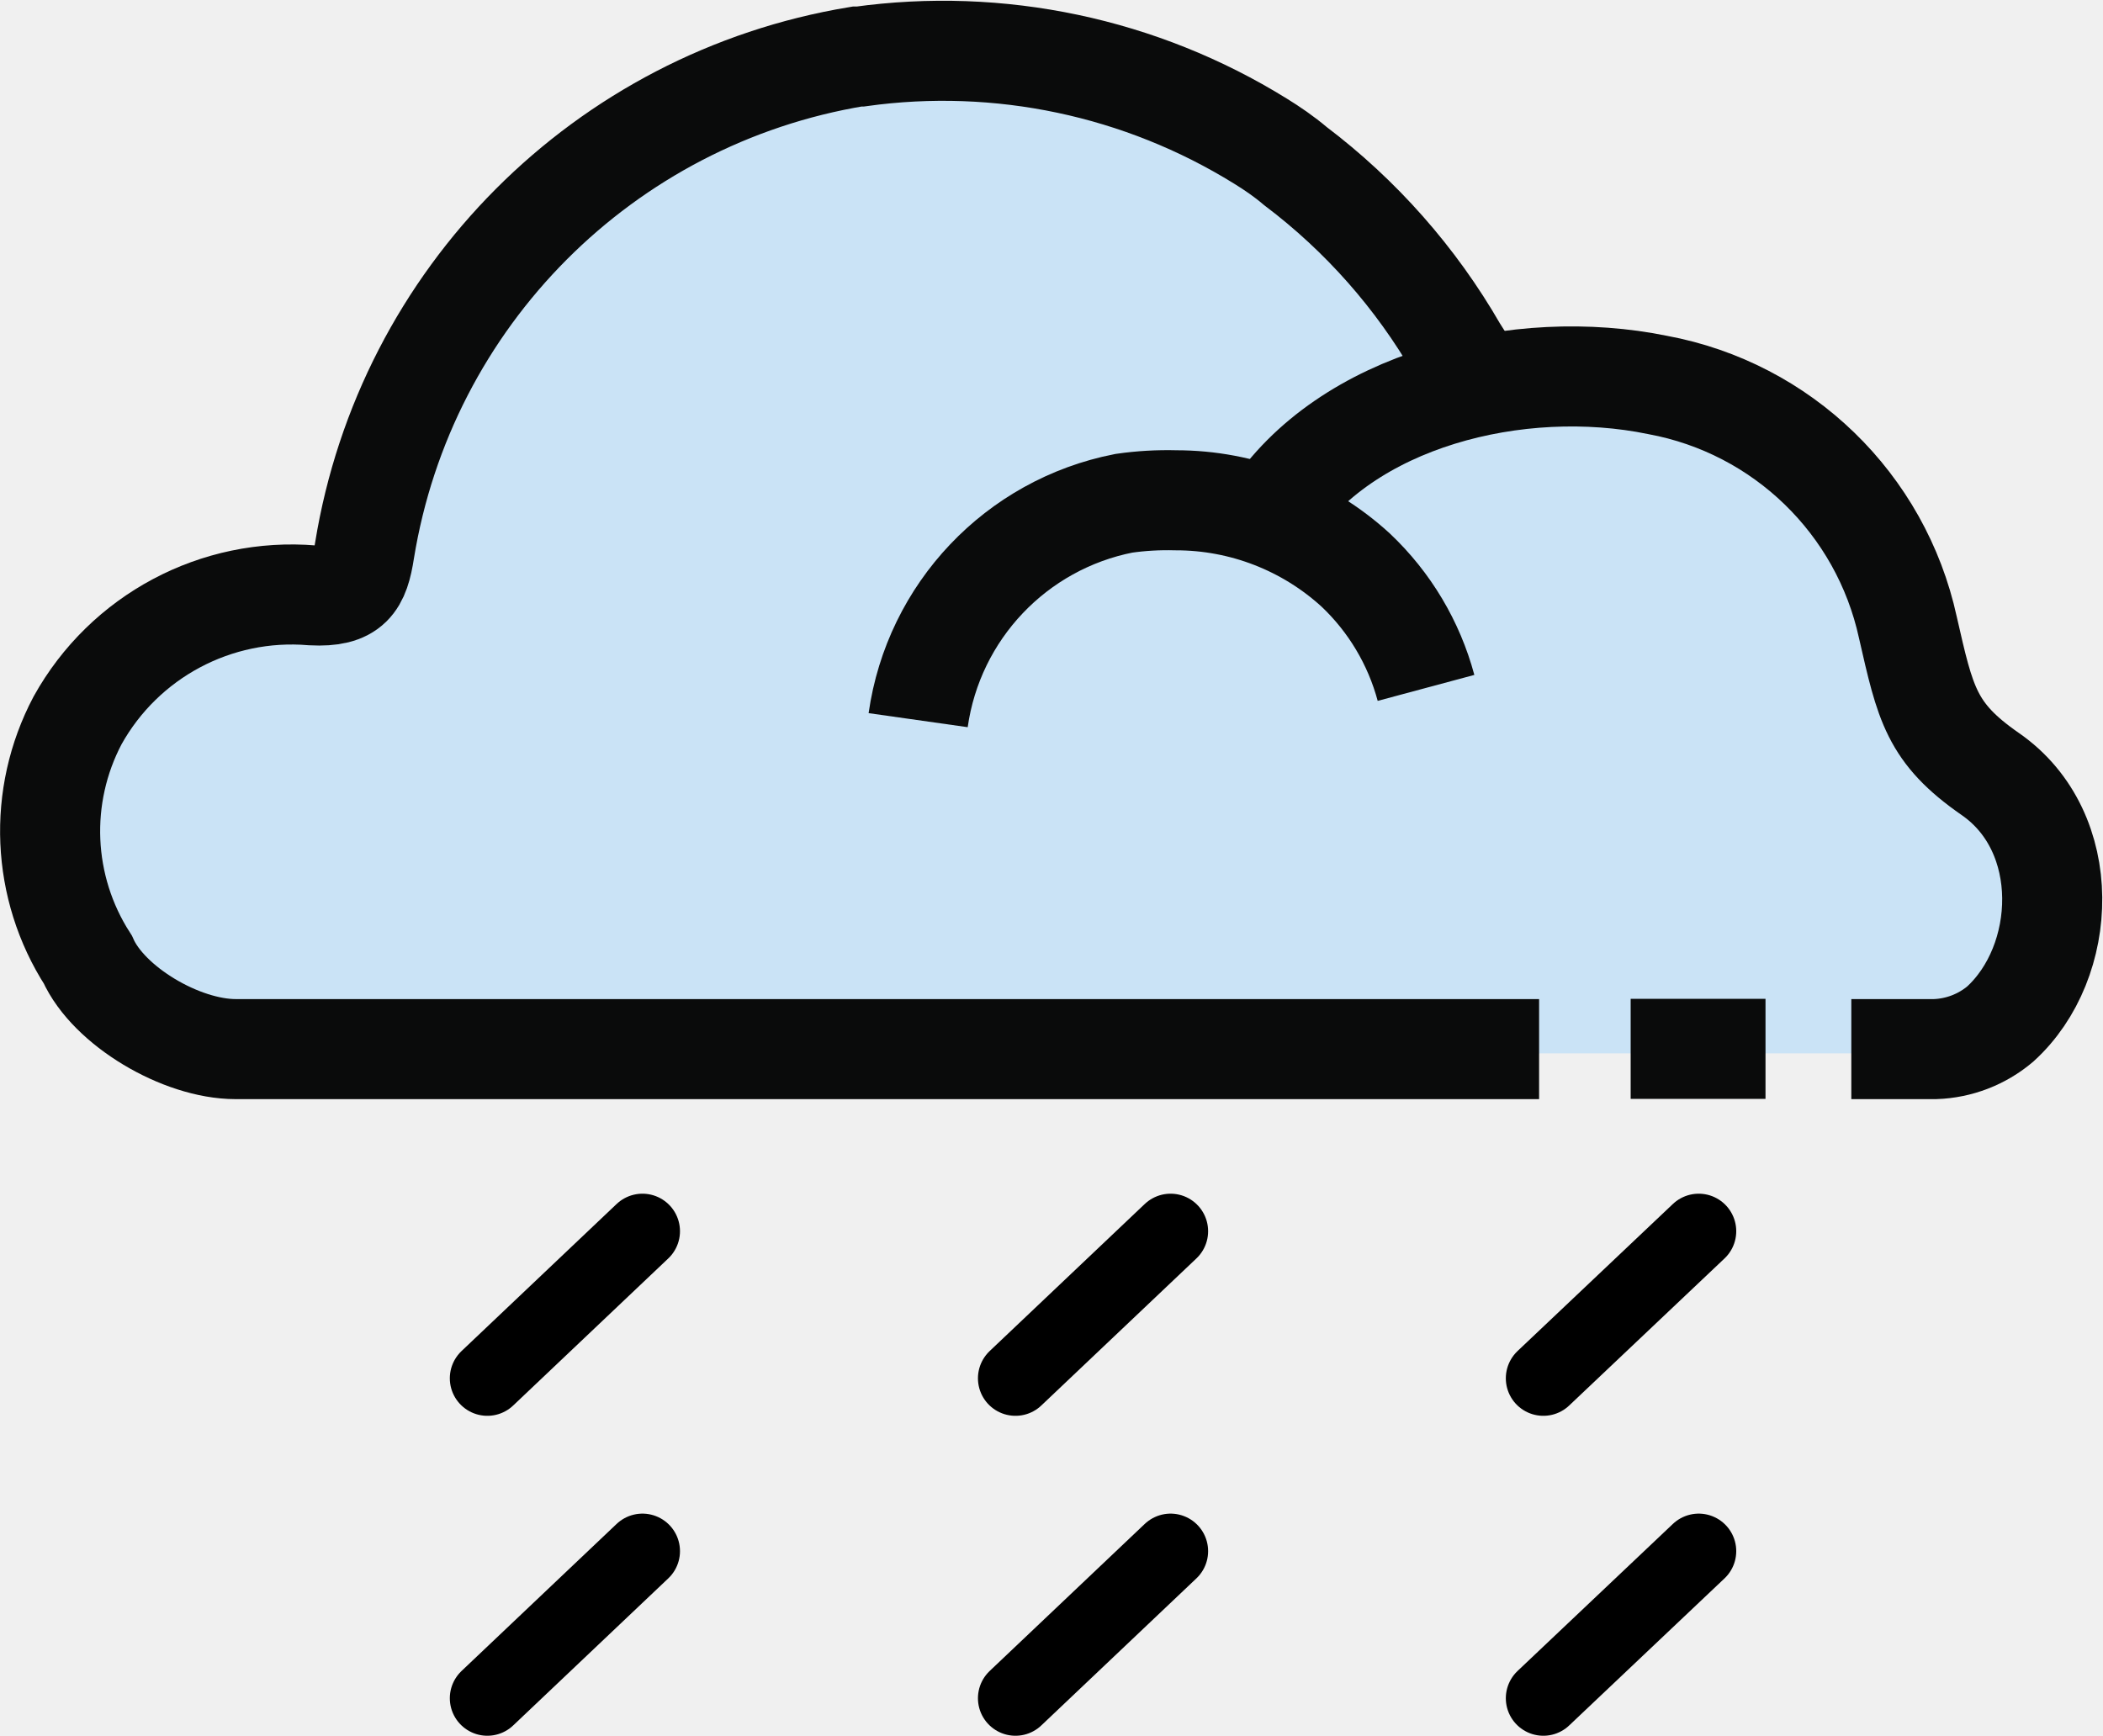
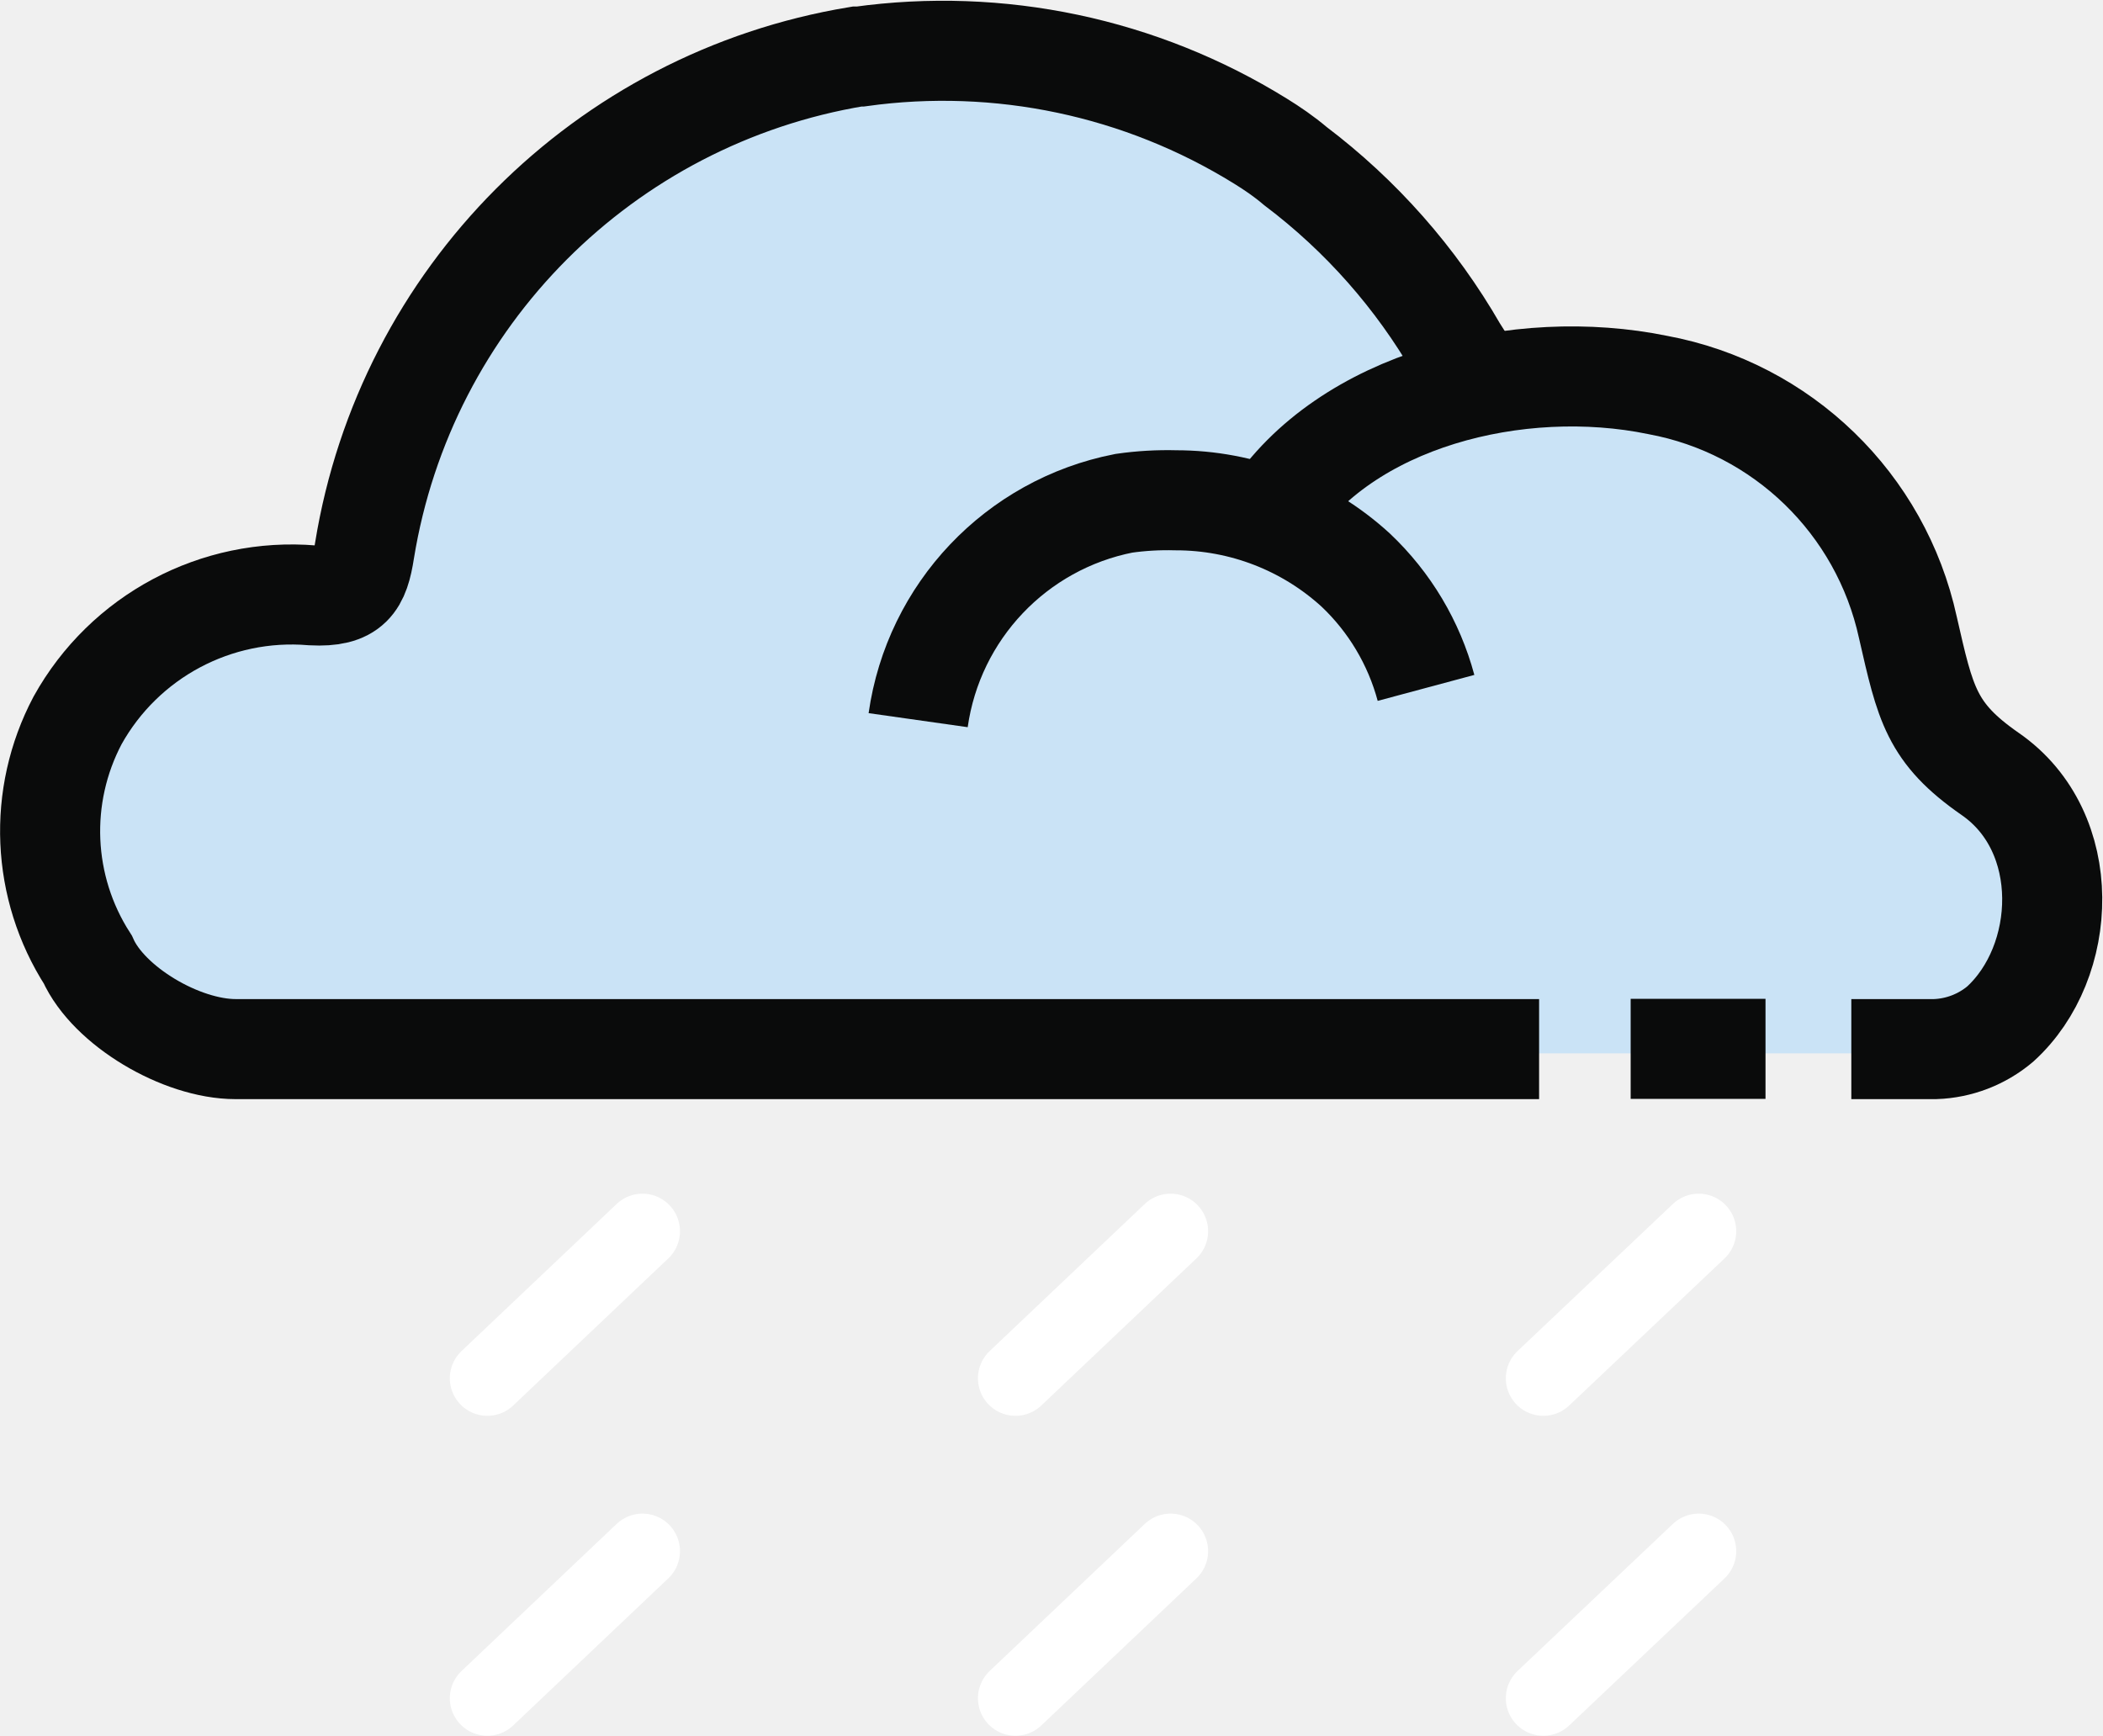
<svg xmlns="http://www.w3.org/2000/svg" viewBox="0 0 84.06 69.39">
  <defs>
-     <style>.cls-1{fill:#cae3f6;}.cls-2,.cls-3{fill:none;stroke-miterlimit:10;}.cls-2{stroke:#000;stroke-linecap:round;stroke-width:3px;}.cls-3{stroke:#0a0b0b;stroke-width:4px;}</style>
+     <style>.cls-1{fill:#cae3f6;}.cls-2,.cls-3{fill:none;stroke-miterlimit:10;}.cls-2{stroke:#fff;stroke-linecap:round;stroke-width:3px;}.cls-3{stroke:#0a0b0b;stroke-width:4px;}</style>
  </defs>
  <g id="Layer_2" data-name="Layer 2">
    <g id="Layer_1-2" data-name="Layer 1">
      <path class="cls-1" d="M61.52,42.12H9.42c-2.18,0-5.08-1.72-5.91-3.59A9.47,9.47,0,0,1,3.1,29a9.79,9.79,0,0,1,9.38-5c1.57.08,1.89-.49,2.09-1.8A23.9,23.9,0,0,1,34.26,2.44l.12,0a24,24,0,0,1,16,3.38c.47.29.94.6,1.4,1a24.37,24.37,0,0,1,6.46,7.32L59,15.34" />
      <path class="cls-1" d="M36.7,29a10.32,10.32,0,0,1,8.22-8.68,13.4,13.4,0,0,1,2-.15,10.68,10.68,0,0,1,7.19,2.78A10.16,10.16,0,0,1,57,27.68" />
      <path class="cls-1" d="M50.77,20.78c3-4.64,9.95-6.35,15.49-5.21a12.57,12.57,0,0,1,10,9.69c.7,3,.93,4.22,3.29,5.85,3.36,2.33,3.12,7.54.4,10a4.26,4.26,0,0,1-2.6,1h-18" />
      <line class="cls-1" x1="65.18" y1="42.11" x2="70.57" y2="42.11" />
      <line class="cls-2" x1="67.9" y1="62.01" x2="61.69" y2="67.89" />
      <line class="cls-2" x1="25.68" y1="62.01" x2="19.48" y2="67.89" />
      <line class="cls-2" x1="46.79" y1="62.01" x2="40.59" y2="67.89" />
      <line class="cls-2" x1="67.9" y1="49.22" x2="61.69" y2="55.1" />
      <line class="cls-2" x1="25.68" y1="49.22" x2="19.48" y2="55.1" />
      <line class="cls-2" x1="46.79" y1="49.22" x2="40.59" y2="55.1" />
      <path class="cls-3" d="M61.52,41.94H9.42c-2.18,0-5.08-1.72-5.91-3.58A9.49,9.49,0,0,1,3.1,28.8a9.79,9.79,0,0,1,9.38-5c1.57.08,1.89-.49,2.09-1.79A23.9,23.9,0,0,1,34.26,2.26l.12,0a24.08,24.08,0,0,1,16,3.38c.47.29.94.61,1.4,1a24.49,24.49,0,0,1,6.46,7.32L59,15.16" />
      <path class="cls-3" d="M36.7,28.79a10.31,10.31,0,0,1,8.22-8.67A12.28,12.28,0,0,1,47,20a10.64,10.64,0,0,1,7.19,2.79A10.08,10.08,0,0,1,57,27.5" />
      <path class="cls-3" d="M50.77,20.61c3-4.65,9.95-6.36,15.49-5.22a12.58,12.58,0,0,1,10,9.69c.7,3.06.93,4.22,3.29,5.86,3.36,2.32,3.12,7.53.4,10a4.26,4.26,0,0,1-2.6,1H74" />
      <line class="cls-3" x1="65.18" y1="41.93" x2="70.57" y2="41.93" />
    </g>
  </g>
</svg>
